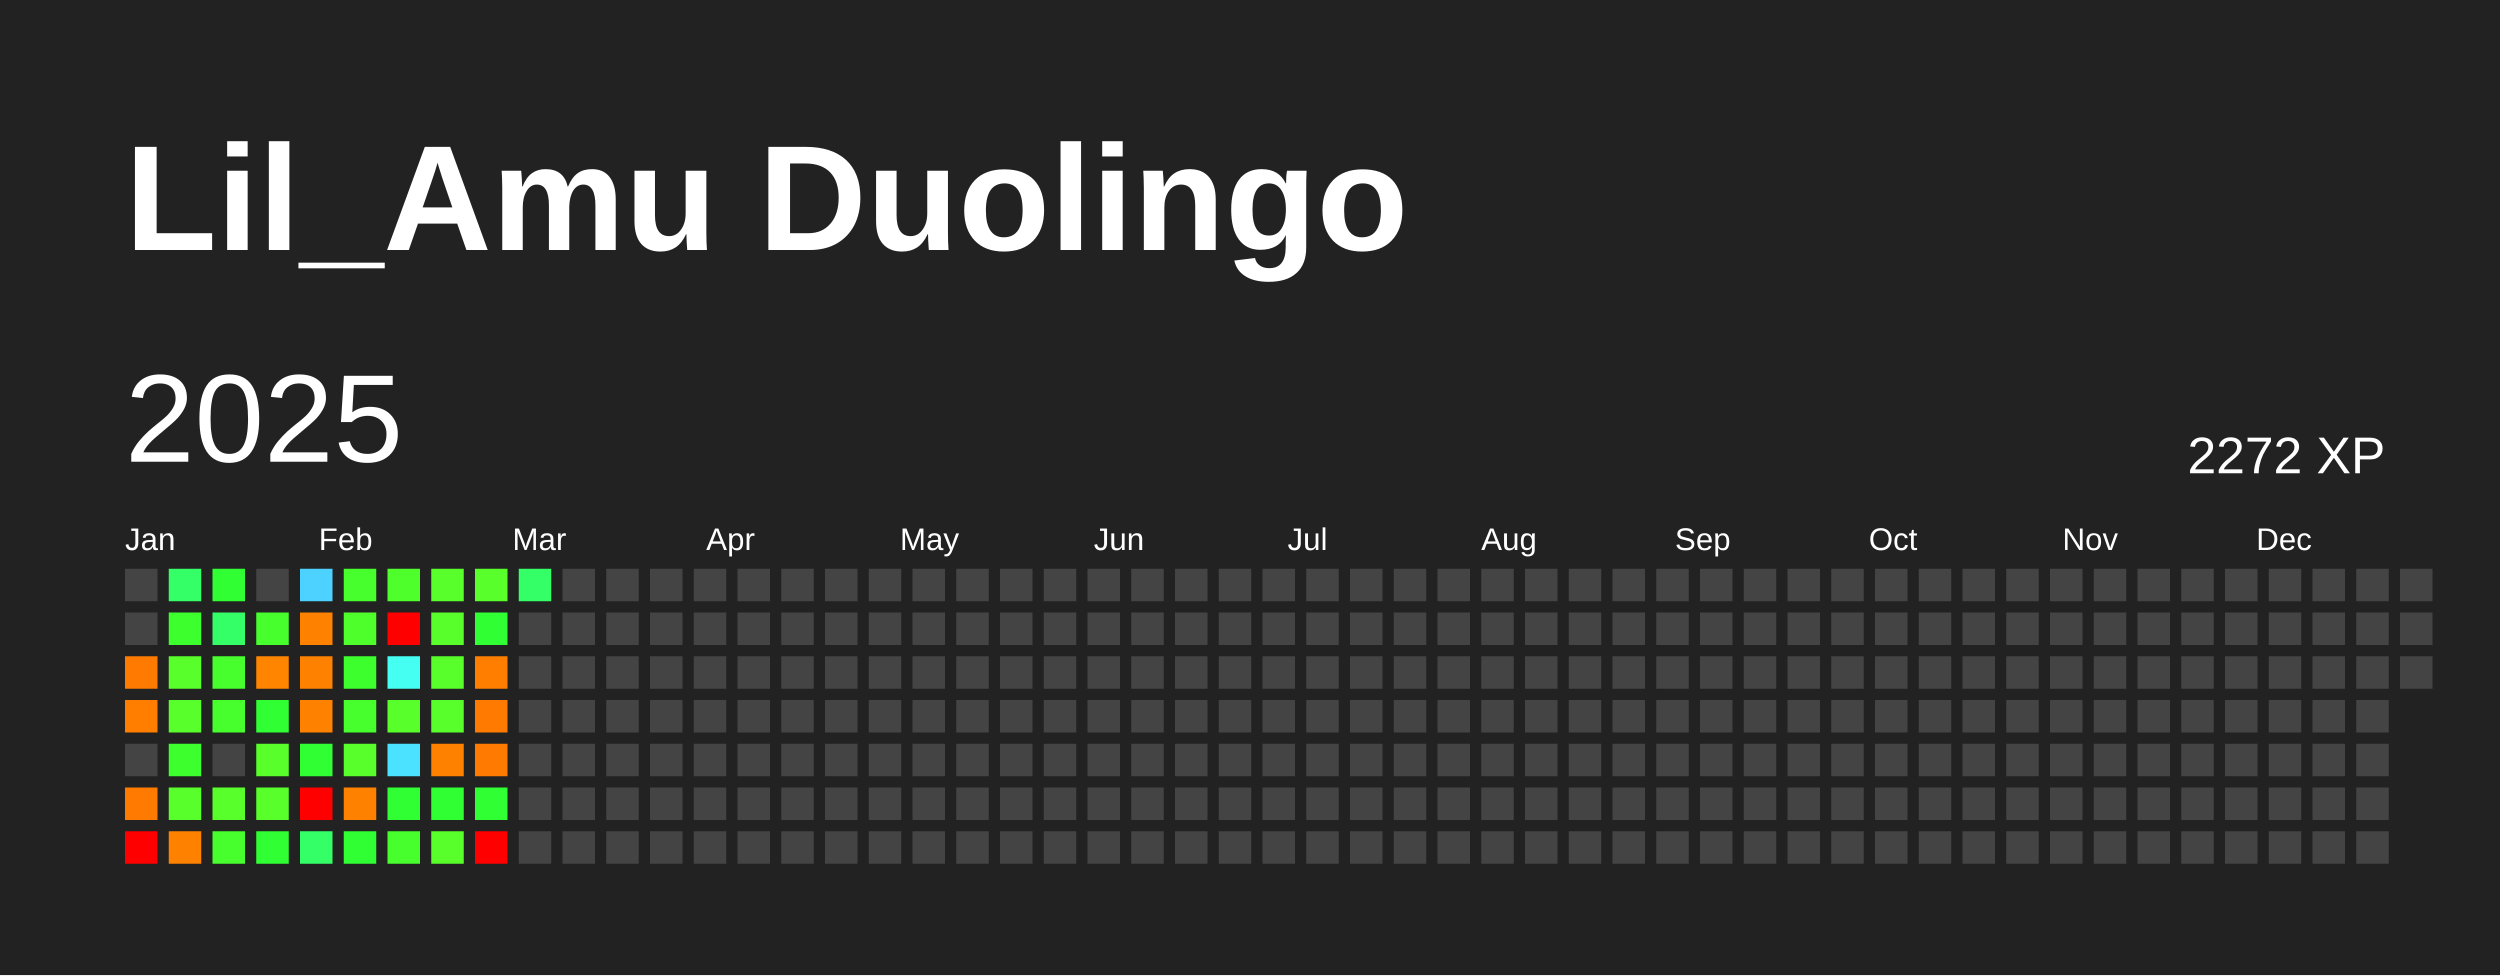
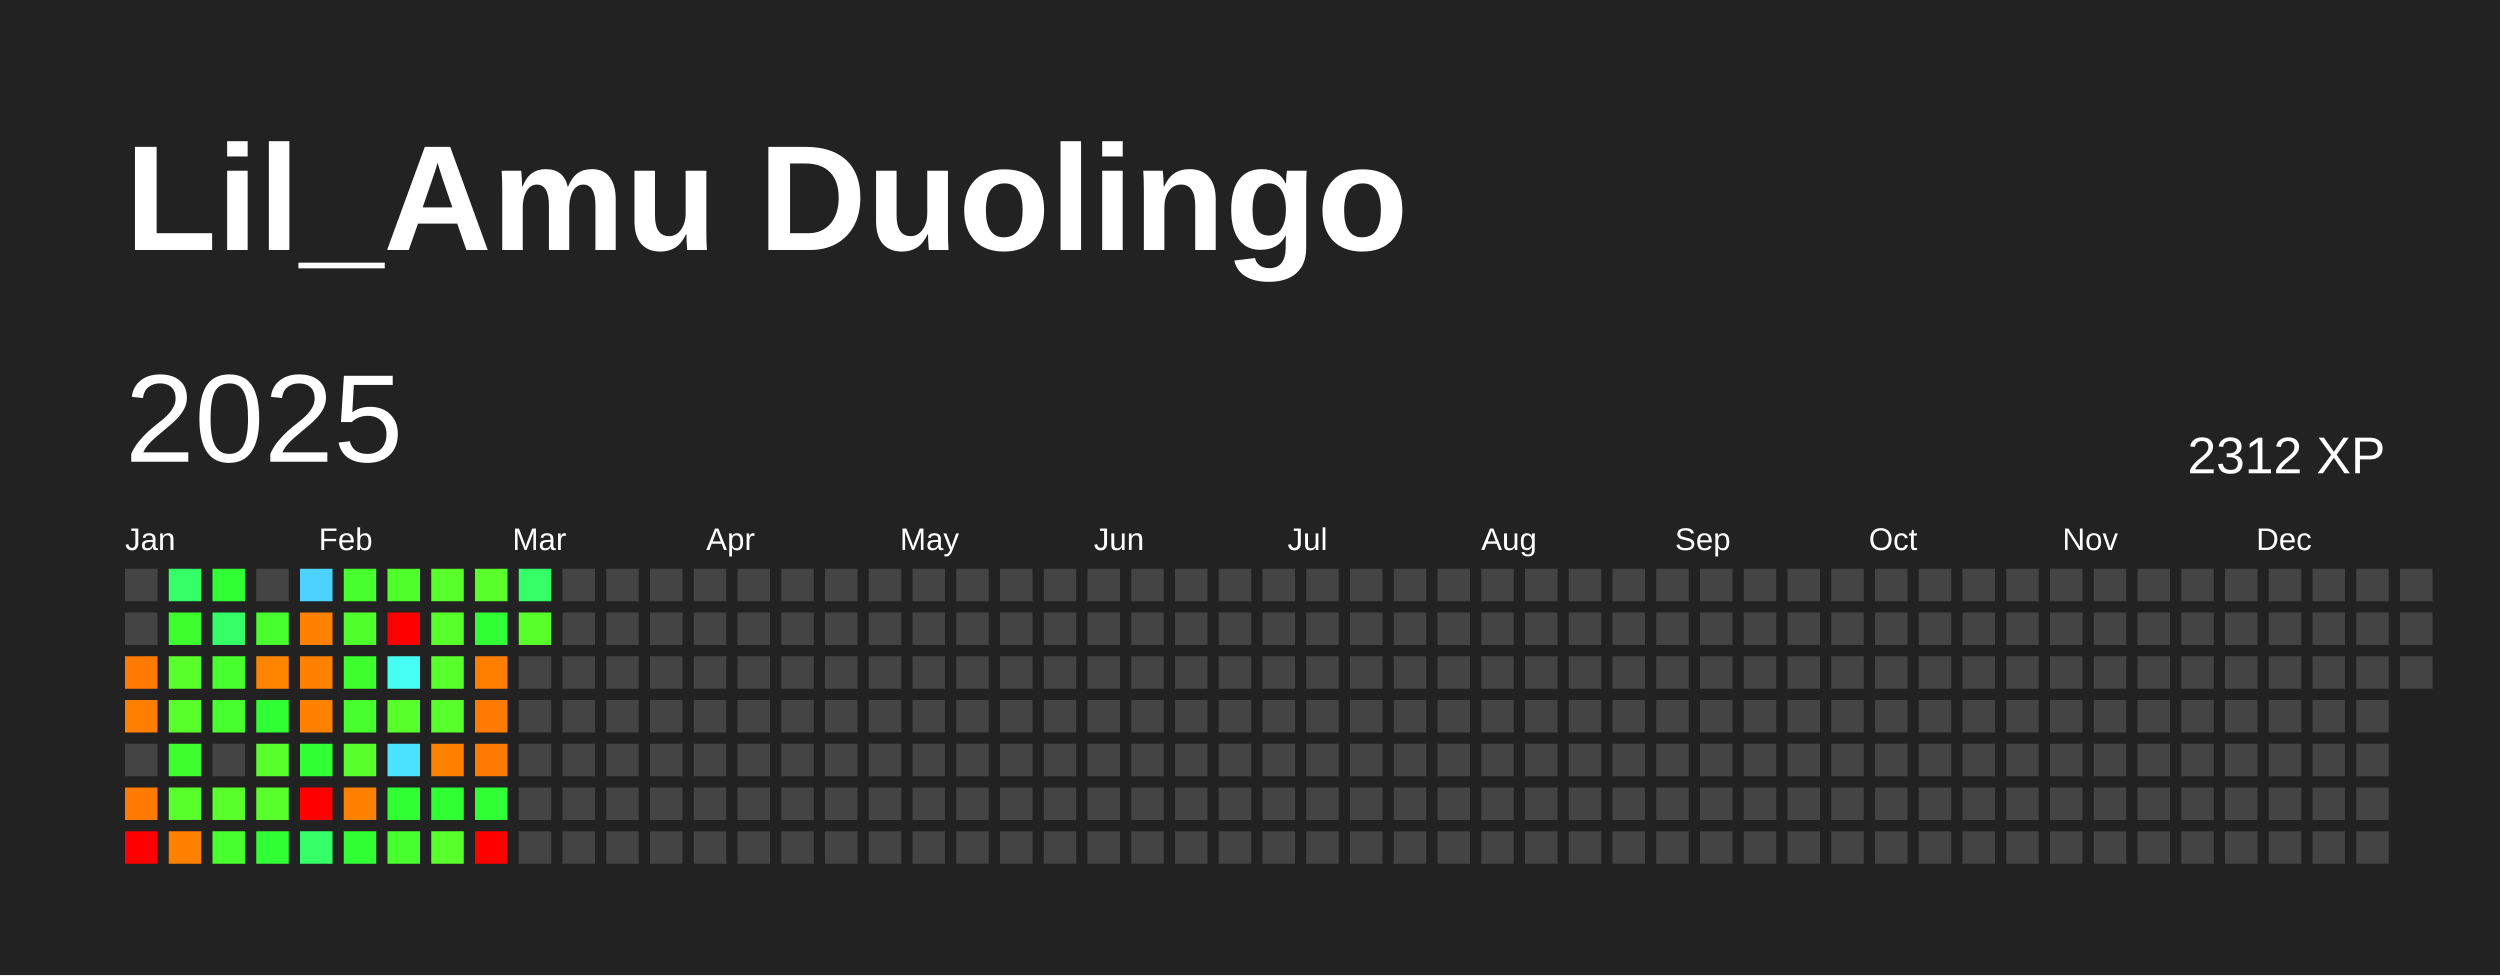
<svg xmlns="http://www.w3.org/2000/svg" baseProfile="full" height="78mm" version="1.1" viewBox="0,0,200,78" width="200mm">
  <defs />
  <rect fill="#222222" height="78" width="200" x="0" y="0" />
  <text fill="#FFFFFF" style="font-size:12px; font-family:Arial; font-weight:bold;" x="10" y="20">Lil_Amu Duolingo</text>
  <text dominant-baseline="hanging" fill="#FFFFFF" style="font-size:10.0px; font-family:Arial;" x="10" y="30">2025</text>
-   <text dominant-baseline="hanging" fill="#FFFFFF" style="font-size:4.125px; font-family:Arial;" x="175" y="35">2272 XP</text>
+   <text dominant-baseline="hanging" fill="#FFFFFF" style="font-size:4.125px; font-family:Arial;" x="175" y="35">2312 XP</text>
  <text fill="#FFFFFF" style="font-size:2.5px; font-family:Arial" x="10.0" y="44">Jan</text>
  <text fill="#FFFFFF" style="font-size:2.5px; font-family:Arial" x="25.5" y="44">Feb</text>
  <text fill="#FFFFFF" style="font-size:2.5px; font-family:Arial" x="41.0" y="44">Mar</text>
  <text fill="#FFFFFF" style="font-size:2.5px; font-family:Arial" x="56.5" y="44">Apr</text>
  <text fill="#FFFFFF" style="font-size:2.5px; font-family:Arial" x="72.0" y="44">May</text>
  <text fill="#FFFFFF" style="font-size:2.5px; font-family:Arial" x="87.5" y="44">Jun</text>
  <text fill="#FFFFFF" style="font-size:2.5px; font-family:Arial" x="103.0" y="44">Jul</text>
  <text fill="#FFFFFF" style="font-size:2.5px; font-family:Arial" x="118.5" y="44">Aug</text>
  <text fill="#FFFFFF" style="font-size:2.5px; font-family:Arial" x="134.0" y="44">Sep</text>
  <text fill="#FFFFFF" style="font-size:2.5px; font-family:Arial" x="149.5" y="44">Oct</text>
  <text fill="#FFFFFF" style="font-size:2.5px; font-family:Arial" x="165.0" y="44">Nov</text>
  <text fill="#FFFFFF" style="font-size:2.5px; font-family:Arial" x="180.5" y="44">Dec</text>
  <rect fill="#444444" height="2.6" width="2.6" x="10.0" y="45.5" />
  <rect fill="#444444" height="2.6" width="2.6" x="10.0" y="49.0" />
  <rect fill="#ff7a00" height="2.6" width="2.6" x="10.0" y="52.5" />
  <rect fill="#ff7e00" height="2.6" width="2.6" x="10.0" y="56.0" />
  <rect fill="#444444" height="2.6" width="2.6" x="10.0" y="59.5" />
  <rect fill="#ff7a00" height="2.6" width="2.6" x="10.0" y="63.0" />
  <rect fill="red" height="2.6" width="2.6" x="10.0" y="66.5" />
  <rect fill="#35ff67" height="2.6" width="2.6" x="13.5" y="45.5" />
  <rect fill="#3dff2e" height="2.6" width="2.6" x="13.5" y="49.0" />
  <rect fill="#58ff2a" height="2.6" width="2.6" x="13.5" y="52.5" />
  <rect fill="#58ff2a" height="2.6" width="2.6" x="13.5" y="56.0" />
  <rect fill="#3dff2e" height="2.6" width="2.6" x="13.5" y="59.5" />
  <rect fill="#58ff2a" height="2.6" width="2.6" x="13.5" y="63.0" />
  <rect fill="#ff8100" height="2.6" width="2.6" x="13.5" y="66.5" />
  <rect fill="#30ff33" height="2.6" width="2.6" x="17.0" y="45.5" />
  <rect fill="#35ff67" height="2.6" width="2.6" x="17.0" y="49.0" />
  <rect fill="#46ff2c" height="2.6" width="2.6" x="17.0" y="52.5" />
  <rect fill="#46ff2c" height="2.6" width="2.6" x="17.0" y="56.0" />
  <rect fill="#444444" height="2.6" width="2.6" x="17.0" y="59.5" />
  <rect fill="#58ff2a" height="2.6" width="2.6" x="17.0" y="63.0" />
  <rect fill="#46ff2c" height="2.6" width="2.6" x="17.0" y="66.5" />
  <rect fill="#444444" height="2.6" width="2.6" x="20.5" y="45.5" />
  <rect fill="#46ff2c" height="2.6" width="2.6" x="20.5" y="49.0" />
  <rect fill="#ff8500" height="2.6" width="2.6" x="20.5" y="52.5" />
  <rect fill="#30ff33" height="2.6" width="2.6" x="20.5" y="56.0" />
  <rect fill="#58ff2a" height="2.6" width="2.6" x="20.5" y="59.5" />
  <rect fill="#58ff2a" height="2.6" width="2.6" x="20.5" y="63.0" />
  <rect fill="#30ff33" height="2.6" width="2.6" x="20.5" y="66.5" />
  <rect fill="#4dd2ff" height="2.6" width="2.6" x="24.0" y="45.5" />
  <rect fill="#ff8100" height="2.6" width="2.6" x="24.0" y="49.0" />
  <rect fill="#ff8100" height="2.6" width="2.6" x="24.0" y="52.5" />
  <rect fill="#ff8100" height="2.6" width="2.6" x="24.0" y="56.0" />
  <rect fill="#30ff33" height="2.6" width="2.6" x="24.0" y="59.5" />
  <rect fill="red" height="2.6" width="2.6" x="24.0" y="63.0" />
  <rect fill="#35ff67" height="2.6" width="2.6" x="24.0" y="66.5" />
  <rect fill="#46ff2c" height="2.6" width="2.6" x="27.5" y="45.5" />
  <rect fill="#4fff2b" height="2.6" width="2.6" x="27.5" y="49.0" />
  <rect fill="#3dff2e" height="2.6" width="2.6" x="27.5" y="52.5" />
  <rect fill="#46ff2c" height="2.6" width="2.6" x="27.5" y="56.0" />
  <rect fill="#58ff2a" height="2.6" width="2.6" x="27.5" y="59.5" />
  <rect fill="#ff8100" height="2.6" width="2.6" x="27.5" y="63.0" />
  <rect fill="#30ff33" height="2.6" width="2.6" x="27.5" y="66.5" />
  <rect fill="#4fff2b" height="2.6" width="2.6" x="31.0" y="45.5" />
  <rect fill="red" height="2.6" width="2.6" x="31.0" y="49.0" />
  <rect fill="#45fff2" height="2.6" width="2.6" x="31.0" y="52.5" />
  <rect fill="#58ff2a" height="2.6" width="2.6" x="31.0" y="56.0" />
  <rect fill="#4be2ff" height="2.6" width="2.6" x="31.0" y="59.5" />
  <rect fill="#30ff33" height="2.6" width="2.6" x="31.0" y="63.0" />
  <rect fill="#46ff2c" height="2.6" width="2.6" x="31.0" y="66.5" />
  <rect fill="#58ff2a" height="2.6" width="2.6" x="34.5" y="45.5" />
  <rect fill="#58ff2a" height="2.6" width="2.6" x="34.5" y="49.0" />
  <rect fill="#58ff2a" height="2.6" width="2.6" x="34.5" y="52.5" />
  <rect fill="#58ff2a" height="2.6" width="2.6" x="34.5" y="56.0" />
  <rect fill="#ff8100" height="2.6" width="2.6" x="34.5" y="59.5" />
  <rect fill="#30ff33" height="2.6" width="2.6" x="34.5" y="63.0" />
  <rect fill="#58ff2a" height="2.6" width="2.6" x="34.5" y="66.5" />
  <rect fill="#58ff2a" height="2.6" width="2.6" x="38.0" y="45.5" />
  <rect fill="#30ff33" height="2.6" width="2.6" x="38.0" y="49.0" />
  <rect fill="#ff7e00" height="2.6" width="2.6" x="38.0" y="52.5" />
  <rect fill="#ff7a00" height="2.6" width="2.6" x="38.0" y="56.0" />
  <rect fill="#ff7a00" height="2.6" width="2.6" x="38.0" y="59.5" />
  <rect fill="#30ff33" height="2.6" width="2.6" x="38.0" y="63.0" />
  <rect fill="red" height="2.6" width="2.6" x="38.0" y="66.5" />
  <rect fill="#35ff67" height="2.6" width="2.6" x="41.5" y="45.5" />
-   <rect fill="#444444" height="2.6" width="2.6" x="41.5" y="49.0" />
+   <rect fill="#58ff2a" height="2.6" width="2.6" x="41.5" y="49.0" />
  <rect fill="#444444" height="2.6" width="2.6" x="41.5" y="52.5" />
  <rect fill="#444444" height="2.6" width="2.6" x="41.5" y="56.0" />
  <rect fill="#444444" height="2.6" width="2.6" x="41.5" y="59.5" />
  <rect fill="#444444" height="2.6" width="2.6" x="41.5" y="63.0" />
  <rect fill="#444444" height="2.6" width="2.6" x="41.5" y="66.5" />
  <rect fill="#444444" height="2.6" width="2.6" x="45.0" y="45.5" />
  <rect fill="#444444" height="2.6" width="2.6" x="45.0" y="49.0" />
  <rect fill="#444444" height="2.6" width="2.6" x="45.0" y="52.5" />
  <rect fill="#444444" height="2.6" width="2.6" x="45.0" y="56.0" />
  <rect fill="#444444" height="2.6" width="2.6" x="45.0" y="59.5" />
  <rect fill="#444444" height="2.6" width="2.6" x="45.0" y="63.0" />
  <rect fill="#444444" height="2.6" width="2.6" x="45.0" y="66.5" />
  <rect fill="#444444" height="2.6" width="2.6" x="48.5" y="45.5" />
  <rect fill="#444444" height="2.6" width="2.6" x="48.5" y="49.0" />
  <rect fill="#444444" height="2.6" width="2.6" x="48.5" y="52.5" />
  <rect fill="#444444" height="2.6" width="2.6" x="48.5" y="56.0" />
  <rect fill="#444444" height="2.6" width="2.6" x="48.5" y="59.5" />
  <rect fill="#444444" height="2.6" width="2.6" x="48.5" y="63.0" />
  <rect fill="#444444" height="2.6" width="2.6" x="48.5" y="66.5" />
  <rect fill="#444444" height="2.6" width="2.6" x="52.0" y="45.5" />
  <rect fill="#444444" height="2.6" width="2.6" x="52.0" y="49.0" />
  <rect fill="#444444" height="2.6" width="2.6" x="52.0" y="52.5" />
  <rect fill="#444444" height="2.6" width="2.6" x="52.0" y="56.0" />
  <rect fill="#444444" height="2.6" width="2.6" x="52.0" y="59.5" />
  <rect fill="#444444" height="2.6" width="2.6" x="52.0" y="63.0" />
  <rect fill="#444444" height="2.6" width="2.6" x="52.0" y="66.5" />
  <rect fill="#444444" height="2.6" width="2.6" x="55.5" y="45.5" />
  <rect fill="#444444" height="2.6" width="2.6" x="55.5" y="49.0" />
  <rect fill="#444444" height="2.6" width="2.6" x="55.5" y="52.5" />
  <rect fill="#444444" height="2.6" width="2.6" x="55.5" y="56.0" />
  <rect fill="#444444" height="2.6" width="2.6" x="55.5" y="59.5" />
  <rect fill="#444444" height="2.6" width="2.6" x="55.5" y="63.0" />
  <rect fill="#444444" height="2.6" width="2.6" x="55.5" y="66.5" />
  <rect fill="#444444" height="2.6" width="2.6" x="59.0" y="45.5" />
  <rect fill="#444444" height="2.6" width="2.6" x="59.0" y="49.0" />
  <rect fill="#444444" height="2.6" width="2.6" x="59.0" y="52.5" />
  <rect fill="#444444" height="2.6" width="2.6" x="59.0" y="56.0" />
  <rect fill="#444444" height="2.6" width="2.6" x="59.0" y="59.5" />
  <rect fill="#444444" height="2.6" width="2.6" x="59.0" y="63.0" />
  <rect fill="#444444" height="2.6" width="2.6" x="59.0" y="66.5" />
  <rect fill="#444444" height="2.6" width="2.6" x="62.5" y="45.5" />
  <rect fill="#444444" height="2.6" width="2.6" x="62.5" y="49.0" />
  <rect fill="#444444" height="2.6" width="2.6" x="62.5" y="52.5" />
  <rect fill="#444444" height="2.6" width="2.6" x="62.5" y="56.0" />
  <rect fill="#444444" height="2.6" width="2.6" x="62.5" y="59.5" />
  <rect fill="#444444" height="2.6" width="2.6" x="62.5" y="63.0" />
  <rect fill="#444444" height="2.6" width="2.6" x="62.5" y="66.5" />
  <rect fill="#444444" height="2.6" width="2.6" x="66.0" y="45.5" />
  <rect fill="#444444" height="2.6" width="2.6" x="66.0" y="49.0" />
  <rect fill="#444444" height="2.6" width="2.6" x="66.0" y="52.5" />
  <rect fill="#444444" height="2.6" width="2.6" x="66.0" y="56.0" />
  <rect fill="#444444" height="2.6" width="2.6" x="66.0" y="59.5" />
  <rect fill="#444444" height="2.6" width="2.6" x="66.0" y="63.0" />
  <rect fill="#444444" height="2.6" width="2.6" x="66.0" y="66.5" />
  <rect fill="#444444" height="2.6" width="2.6" x="69.5" y="45.5" />
  <rect fill="#444444" height="2.6" width="2.6" x="69.5" y="49.0" />
  <rect fill="#444444" height="2.6" width="2.6" x="69.5" y="52.5" />
  <rect fill="#444444" height="2.6" width="2.6" x="69.5" y="56.0" />
  <rect fill="#444444" height="2.6" width="2.6" x="69.5" y="59.5" />
  <rect fill="#444444" height="2.6" width="2.6" x="69.5" y="63.0" />
  <rect fill="#444444" height="2.6" width="2.6" x="69.5" y="66.5" />
  <rect fill="#444444" height="2.6" width="2.6" x="73.0" y="45.5" />
  <rect fill="#444444" height="2.6" width="2.6" x="73.0" y="49.0" />
  <rect fill="#444444" height="2.6" width="2.6" x="73.0" y="52.5" />
  <rect fill="#444444" height="2.6" width="2.6" x="73.0" y="56.0" />
  <rect fill="#444444" height="2.6" width="2.6" x="73.0" y="59.5" />
  <rect fill="#444444" height="2.6" width="2.6" x="73.0" y="63.0" />
  <rect fill="#444444" height="2.6" width="2.6" x="73.0" y="66.5" />
  <rect fill="#444444" height="2.6" width="2.6" x="76.5" y="45.5" />
  <rect fill="#444444" height="2.6" width="2.6" x="76.5" y="49.0" />
  <rect fill="#444444" height="2.6" width="2.6" x="76.5" y="52.5" />
  <rect fill="#444444" height="2.6" width="2.6" x="76.5" y="56.0" />
  <rect fill="#444444" height="2.6" width="2.6" x="76.5" y="59.5" />
  <rect fill="#444444" height="2.6" width="2.6" x="76.5" y="63.0" />
  <rect fill="#444444" height="2.6" width="2.6" x="76.5" y="66.5" />
  <rect fill="#444444" height="2.6" width="2.6" x="80.0" y="45.5" />
  <rect fill="#444444" height="2.6" width="2.6" x="80.0" y="49.0" />
  <rect fill="#444444" height="2.6" width="2.6" x="80.0" y="52.5" />
  <rect fill="#444444" height="2.6" width="2.6" x="80.0" y="56.0" />
  <rect fill="#444444" height="2.6" width="2.6" x="80.0" y="59.5" />
  <rect fill="#444444" height="2.6" width="2.6" x="80.0" y="63.0" />
  <rect fill="#444444" height="2.6" width="2.6" x="80.0" y="66.5" />
  <rect fill="#444444" height="2.6" width="2.6" x="83.5" y="45.5" />
  <rect fill="#444444" height="2.6" width="2.6" x="83.5" y="49.0" />
  <rect fill="#444444" height="2.6" width="2.6" x="83.5" y="52.5" />
  <rect fill="#444444" height="2.6" width="2.6" x="83.5" y="56.0" />
  <rect fill="#444444" height="2.6" width="2.6" x="83.5" y="59.5" />
  <rect fill="#444444" height="2.6" width="2.6" x="83.5" y="63.0" />
  <rect fill="#444444" height="2.6" width="2.6" x="83.5" y="66.5" />
  <rect fill="#444444" height="2.6" width="2.6" x="87.0" y="45.5" />
  <rect fill="#444444" height="2.6" width="2.6" x="87.0" y="49.0" />
  <rect fill="#444444" height="2.6" width="2.6" x="87.0" y="52.5" />
  <rect fill="#444444" height="2.6" width="2.6" x="87.0" y="56.0" />
  <rect fill="#444444" height="2.6" width="2.6" x="87.0" y="59.5" />
  <rect fill="#444444" height="2.6" width="2.6" x="87.0" y="63.0" />
  <rect fill="#444444" height="2.6" width="2.6" x="87.0" y="66.5" />
  <rect fill="#444444" height="2.6" width="2.6" x="90.5" y="45.5" />
  <rect fill="#444444" height="2.6" width="2.6" x="90.5" y="49.0" />
  <rect fill="#444444" height="2.6" width="2.6" x="90.5" y="52.5" />
  <rect fill="#444444" height="2.6" width="2.6" x="90.5" y="56.0" />
  <rect fill="#444444" height="2.6" width="2.6" x="90.5" y="59.5" />
  <rect fill="#444444" height="2.6" width="2.6" x="90.5" y="63.0" />
  <rect fill="#444444" height="2.6" width="2.6" x="90.5" y="66.5" />
  <rect fill="#444444" height="2.6" width="2.6" x="94.0" y="45.5" />
  <rect fill="#444444" height="2.6" width="2.6" x="94.0" y="49.0" />
  <rect fill="#444444" height="2.6" width="2.6" x="94.0" y="52.5" />
  <rect fill="#444444" height="2.6" width="2.6" x="94.0" y="56.0" />
  <rect fill="#444444" height="2.6" width="2.6" x="94.0" y="59.5" />
  <rect fill="#444444" height="2.6" width="2.6" x="94.0" y="63.0" />
  <rect fill="#444444" height="2.6" width="2.6" x="94.0" y="66.5" />
  <rect fill="#444444" height="2.6" width="2.6" x="97.5" y="45.5" />
  <rect fill="#444444" height="2.6" width="2.6" x="97.5" y="49.0" />
  <rect fill="#444444" height="2.6" width="2.6" x="97.5" y="52.5" />
  <rect fill="#444444" height="2.6" width="2.6" x="97.5" y="56.0" />
  <rect fill="#444444" height="2.6" width="2.6" x="97.5" y="59.5" />
  <rect fill="#444444" height="2.6" width="2.6" x="97.5" y="63.0" />
  <rect fill="#444444" height="2.6" width="2.6" x="97.5" y="66.5" />
  <rect fill="#444444" height="2.6" width="2.6" x="101.0" y="45.5" />
  <rect fill="#444444" height="2.6" width="2.6" x="101.0" y="49.0" />
  <rect fill="#444444" height="2.6" width="2.6" x="101.0" y="52.5" />
  <rect fill="#444444" height="2.6" width="2.6" x="101.0" y="56.0" />
  <rect fill="#444444" height="2.6" width="2.6" x="101.0" y="59.5" />
  <rect fill="#444444" height="2.6" width="2.6" x="101.0" y="63.0" />
  <rect fill="#444444" height="2.6" width="2.6" x="101.0" y="66.5" />
  <rect fill="#444444" height="2.6" width="2.6" x="104.5" y="45.5" />
  <rect fill="#444444" height="2.6" width="2.6" x="104.5" y="49.0" />
  <rect fill="#444444" height="2.6" width="2.6" x="104.5" y="52.5" />
  <rect fill="#444444" height="2.6" width="2.6" x="104.5" y="56.0" />
  <rect fill="#444444" height="2.6" width="2.6" x="104.5" y="59.5" />
  <rect fill="#444444" height="2.6" width="2.6" x="104.5" y="63.0" />
  <rect fill="#444444" height="2.6" width="2.6" x="104.5" y="66.5" />
  <rect fill="#444444" height="2.6" width="2.6" x="108.0" y="45.5" />
  <rect fill="#444444" height="2.6" width="2.6" x="108.0" y="49.0" />
  <rect fill="#444444" height="2.6" width="2.6" x="108.0" y="52.5" />
  <rect fill="#444444" height="2.6" width="2.6" x="108.0" y="56.0" />
  <rect fill="#444444" height="2.6" width="2.6" x="108.0" y="59.5" />
  <rect fill="#444444" height="2.6" width="2.6" x="108.0" y="63.0" />
  <rect fill="#444444" height="2.6" width="2.6" x="108.0" y="66.5" />
  <rect fill="#444444" height="2.6" width="2.6" x="111.5" y="45.5" />
  <rect fill="#444444" height="2.6" width="2.6" x="111.5" y="49.0" />
  <rect fill="#444444" height="2.6" width="2.6" x="111.5" y="52.5" />
  <rect fill="#444444" height="2.6" width="2.6" x="111.5" y="56.0" />
  <rect fill="#444444" height="2.6" width="2.6" x="111.5" y="59.5" />
  <rect fill="#444444" height="2.6" width="2.6" x="111.5" y="63.0" />
  <rect fill="#444444" height="2.6" width="2.6" x="111.5" y="66.5" />
  <rect fill="#444444" height="2.6" width="2.6" x="115.0" y="45.5" />
  <rect fill="#444444" height="2.6" width="2.6" x="115.0" y="49.0" />
  <rect fill="#444444" height="2.6" width="2.6" x="115.0" y="52.5" />
  <rect fill="#444444" height="2.6" width="2.6" x="115.0" y="56.0" />
  <rect fill="#444444" height="2.6" width="2.6" x="115.0" y="59.5" />
  <rect fill="#444444" height="2.6" width="2.6" x="115.0" y="63.0" />
  <rect fill="#444444" height="2.6" width="2.6" x="115.0" y="66.5" />
  <rect fill="#444444" height="2.6" width="2.6" x="118.5" y="45.5" />
  <rect fill="#444444" height="2.6" width="2.6" x="118.5" y="49.0" />
  <rect fill="#444444" height="2.6" width="2.6" x="118.5" y="52.5" />
  <rect fill="#444444" height="2.6" width="2.6" x="118.5" y="56.0" />
  <rect fill="#444444" height="2.6" width="2.6" x="118.5" y="59.5" />
  <rect fill="#444444" height="2.6" width="2.6" x="118.5" y="63.0" />
  <rect fill="#444444" height="2.6" width="2.6" x="118.5" y="66.5" />
  <rect fill="#444444" height="2.6" width="2.6" x="122.0" y="45.5" />
  <rect fill="#444444" height="2.6" width="2.6" x="122.0" y="49.0" />
  <rect fill="#444444" height="2.6" width="2.6" x="122.0" y="52.5" />
  <rect fill="#444444" height="2.6" width="2.6" x="122.0" y="56.0" />
  <rect fill="#444444" height="2.6" width="2.6" x="122.0" y="59.5" />
  <rect fill="#444444" height="2.6" width="2.6" x="122.0" y="63.0" />
  <rect fill="#444444" height="2.6" width="2.6" x="122.0" y="66.5" />
  <rect fill="#444444" height="2.6" width="2.6" x="125.5" y="45.5" />
  <rect fill="#444444" height="2.6" width="2.6" x="125.5" y="49.0" />
  <rect fill="#444444" height="2.6" width="2.6" x="125.5" y="52.5" />
  <rect fill="#444444" height="2.6" width="2.6" x="125.5" y="56.0" />
  <rect fill="#444444" height="2.6" width="2.6" x="125.5" y="59.5" />
  <rect fill="#444444" height="2.6" width="2.6" x="125.5" y="63.0" />
  <rect fill="#444444" height="2.6" width="2.6" x="125.5" y="66.5" />
  <rect fill="#444444" height="2.6" width="2.6" x="129.0" y="45.5" />
  <rect fill="#444444" height="2.6" width="2.6" x="129.0" y="49.0" />
  <rect fill="#444444" height="2.6" width="2.6" x="129.0" y="52.5" />
  <rect fill="#444444" height="2.6" width="2.6" x="129.0" y="56.0" />
  <rect fill="#444444" height="2.6" width="2.6" x="129.0" y="59.5" />
  <rect fill="#444444" height="2.6" width="2.6" x="129.0" y="63.0" />
  <rect fill="#444444" height="2.6" width="2.6" x="129.0" y="66.5" />
  <rect fill="#444444" height="2.6" width="2.6" x="132.5" y="45.5" />
  <rect fill="#444444" height="2.6" width="2.6" x="132.5" y="49.0" />
  <rect fill="#444444" height="2.6" width="2.6" x="132.5" y="52.5" />
  <rect fill="#444444" height="2.6" width="2.6" x="132.5" y="56.0" />
  <rect fill="#444444" height="2.6" width="2.6" x="132.5" y="59.5" />
  <rect fill="#444444" height="2.6" width="2.6" x="132.5" y="63.0" />
  <rect fill="#444444" height="2.6" width="2.6" x="132.5" y="66.5" />
  <rect fill="#444444" height="2.6" width="2.6" x="136.0" y="45.5" />
  <rect fill="#444444" height="2.6" width="2.6" x="136.0" y="49.0" />
  <rect fill="#444444" height="2.6" width="2.6" x="136.0" y="52.5" />
  <rect fill="#444444" height="2.6" width="2.6" x="136.0" y="56.0" />
  <rect fill="#444444" height="2.6" width="2.6" x="136.0" y="59.5" />
  <rect fill="#444444" height="2.6" width="2.6" x="136.0" y="63.0" />
  <rect fill="#444444" height="2.6" width="2.6" x="136.0" y="66.5" />
  <rect fill="#444444" height="2.6" width="2.6" x="139.5" y="45.5" />
  <rect fill="#444444" height="2.6" width="2.6" x="139.5" y="49.0" />
  <rect fill="#444444" height="2.6" width="2.6" x="139.5" y="52.5" />
  <rect fill="#444444" height="2.6" width="2.6" x="139.5" y="56.0" />
  <rect fill="#444444" height="2.6" width="2.6" x="139.5" y="59.5" />
  <rect fill="#444444" height="2.6" width="2.6" x="139.5" y="63.0" />
  <rect fill="#444444" height="2.6" width="2.6" x="139.5" y="66.5" />
  <rect fill="#444444" height="2.6" width="2.6" x="143.0" y="45.5" />
  <rect fill="#444444" height="2.6" width="2.6" x="143.0" y="49.0" />
  <rect fill="#444444" height="2.6" width="2.6" x="143.0" y="52.5" />
  <rect fill="#444444" height="2.6" width="2.6" x="143.0" y="56.0" />
  <rect fill="#444444" height="2.6" width="2.6" x="143.0" y="59.5" />
  <rect fill="#444444" height="2.6" width="2.6" x="143.0" y="63.0" />
  <rect fill="#444444" height="2.6" width="2.6" x="143.0" y="66.5" />
  <rect fill="#444444" height="2.6" width="2.6" x="146.5" y="45.5" />
  <rect fill="#444444" height="2.6" width="2.6" x="146.5" y="49.0" />
  <rect fill="#444444" height="2.6" width="2.6" x="146.5" y="52.5" />
  <rect fill="#444444" height="2.6" width="2.6" x="146.5" y="56.0" />
  <rect fill="#444444" height="2.6" width="2.6" x="146.5" y="59.5" />
  <rect fill="#444444" height="2.6" width="2.6" x="146.5" y="63.0" />
  <rect fill="#444444" height="2.6" width="2.6" x="146.5" y="66.5" />
  <rect fill="#444444" height="2.6" width="2.6" x="150.0" y="45.5" />
  <rect fill="#444444" height="2.6" width="2.6" x="150.0" y="49.0" />
  <rect fill="#444444" height="2.6" width="2.6" x="150.0" y="52.5" />
  <rect fill="#444444" height="2.6" width="2.6" x="150.0" y="56.0" />
  <rect fill="#444444" height="2.6" width="2.6" x="150.0" y="59.5" />
  <rect fill="#444444" height="2.6" width="2.6" x="150.0" y="63.0" />
  <rect fill="#444444" height="2.6" width="2.6" x="150.0" y="66.5" />
  <rect fill="#444444" height="2.6" width="2.6" x="153.5" y="45.5" />
  <rect fill="#444444" height="2.6" width="2.6" x="153.5" y="49.0" />
  <rect fill="#444444" height="2.6" width="2.6" x="153.5" y="52.5" />
  <rect fill="#444444" height="2.6" width="2.6" x="153.5" y="56.0" />
  <rect fill="#444444" height="2.6" width="2.6" x="153.5" y="59.5" />
  <rect fill="#444444" height="2.6" width="2.6" x="153.5" y="63.0" />
  <rect fill="#444444" height="2.6" width="2.6" x="153.5" y="66.5" />
  <rect fill="#444444" height="2.6" width="2.6" x="157.0" y="45.5" />
  <rect fill="#444444" height="2.6" width="2.6" x="157.0" y="49.0" />
  <rect fill="#444444" height="2.6" width="2.6" x="157.0" y="52.5" />
  <rect fill="#444444" height="2.6" width="2.6" x="157.0" y="56.0" />
  <rect fill="#444444" height="2.6" width="2.6" x="157.0" y="59.5" />
  <rect fill="#444444" height="2.6" width="2.6" x="157.0" y="63.0" />
  <rect fill="#444444" height="2.6" width="2.6" x="157.0" y="66.5" />
  <rect fill="#444444" height="2.6" width="2.6" x="160.5" y="45.5" />
  <rect fill="#444444" height="2.6" width="2.6" x="160.5" y="49.0" />
  <rect fill="#444444" height="2.6" width="2.6" x="160.5" y="52.5" />
  <rect fill="#444444" height="2.6" width="2.6" x="160.5" y="56.0" />
  <rect fill="#444444" height="2.6" width="2.6" x="160.5" y="59.5" />
  <rect fill="#444444" height="2.6" width="2.6" x="160.5" y="63.0" />
  <rect fill="#444444" height="2.6" width="2.6" x="160.5" y="66.5" />
  <rect fill="#444444" height="2.6" width="2.6" x="164.0" y="45.5" />
  <rect fill="#444444" height="2.6" width="2.6" x="164.0" y="49.0" />
  <rect fill="#444444" height="2.6" width="2.6" x="164.0" y="52.5" />
  <rect fill="#444444" height="2.6" width="2.6" x="164.0" y="56.0" />
  <rect fill="#444444" height="2.6" width="2.6" x="164.0" y="59.5" />
  <rect fill="#444444" height="2.6" width="2.6" x="164.0" y="63.0" />
  <rect fill="#444444" height="2.6" width="2.6" x="164.0" y="66.5" />
  <rect fill="#444444" height="2.6" width="2.6" x="167.5" y="45.5" />
  <rect fill="#444444" height="2.6" width="2.6" x="167.5" y="49.0" />
  <rect fill="#444444" height="2.6" width="2.6" x="167.5" y="52.5" />
  <rect fill="#444444" height="2.6" width="2.6" x="167.5" y="56.0" />
  <rect fill="#444444" height="2.6" width="2.6" x="167.5" y="59.5" />
  <rect fill="#444444" height="2.6" width="2.6" x="167.5" y="63.0" />
  <rect fill="#444444" height="2.6" width="2.6" x="167.5" y="66.5" />
  <rect fill="#444444" height="2.6" width="2.6" x="171.0" y="45.5" />
  <rect fill="#444444" height="2.6" width="2.6" x="171.0" y="49.0" />
  <rect fill="#444444" height="2.6" width="2.6" x="171.0" y="52.5" />
  <rect fill="#444444" height="2.6" width="2.6" x="171.0" y="56.0" />
  <rect fill="#444444" height="2.6" width="2.6" x="171.0" y="59.5" />
  <rect fill="#444444" height="2.6" width="2.6" x="171.0" y="63.0" />
  <rect fill="#444444" height="2.6" width="2.6" x="171.0" y="66.5" />
  <rect fill="#444444" height="2.6" width="2.6" x="174.5" y="45.5" />
  <rect fill="#444444" height="2.6" width="2.6" x="174.5" y="49.0" />
  <rect fill="#444444" height="2.6" width="2.6" x="174.5" y="52.5" />
  <rect fill="#444444" height="2.6" width="2.6" x="174.5" y="56.0" />
  <rect fill="#444444" height="2.6" width="2.6" x="174.5" y="59.5" />
  <rect fill="#444444" height="2.6" width="2.6" x="174.5" y="63.0" />
  <rect fill="#444444" height="2.6" width="2.6" x="174.5" y="66.5" />
  <rect fill="#444444" height="2.6" width="2.6" x="178.0" y="45.5" />
  <rect fill="#444444" height="2.6" width="2.6" x="178.0" y="49.0" />
  <rect fill="#444444" height="2.6" width="2.6" x="178.0" y="52.5" />
  <rect fill="#444444" height="2.6" width="2.6" x="178.0" y="56.0" />
  <rect fill="#444444" height="2.6" width="2.6" x="178.0" y="59.5" />
  <rect fill="#444444" height="2.6" width="2.6" x="178.0" y="63.0" />
  <rect fill="#444444" height="2.6" width="2.6" x="178.0" y="66.5" />
  <rect fill="#444444" height="2.6" width="2.6" x="181.5" y="45.5" />
  <rect fill="#444444" height="2.6" width="2.6" x="181.5" y="49.0" />
  <rect fill="#444444" height="2.6" width="2.6" x="181.5" y="52.5" />
  <rect fill="#444444" height="2.6" width="2.6" x="181.5" y="56.0" />
  <rect fill="#444444" height="2.6" width="2.6" x="181.5" y="59.5" />
  <rect fill="#444444" height="2.6" width="2.6" x="181.5" y="63.0" />
  <rect fill="#444444" height="2.6" width="2.6" x="181.5" y="66.5" />
  <rect fill="#444444" height="2.6" width="2.6" x="185.0" y="45.5" />
  <rect fill="#444444" height="2.6" width="2.6" x="185.0" y="49.0" />
  <rect fill="#444444" height="2.6" width="2.6" x="185.0" y="52.5" />
  <rect fill="#444444" height="2.6" width="2.6" x="185.0" y="56.0" />
  <rect fill="#444444" height="2.6" width="2.6" x="185.0" y="59.5" />
  <rect fill="#444444" height="2.6" width="2.6" x="185.0" y="63.0" />
  <rect fill="#444444" height="2.6" width="2.6" x="185.0" y="66.5" />
  <rect fill="#444444" height="2.6" width="2.6" x="188.5" y="45.5" />
  <rect fill="#444444" height="2.6" width="2.6" x="188.5" y="49.0" />
  <rect fill="#444444" height="2.6" width="2.6" x="188.5" y="52.5" />
  <rect fill="#444444" height="2.6" width="2.6" x="188.5" y="56.0" />
  <rect fill="#444444" height="2.6" width="2.6" x="188.5" y="59.5" />
  <rect fill="#444444" height="2.6" width="2.6" x="188.5" y="63.0" />
  <rect fill="#444444" height="2.6" width="2.6" x="188.5" y="66.5" />
  <rect fill="#444444" height="2.6" width="2.6" x="192.0" y="45.5" />
  <rect fill="#444444" height="2.6" width="2.6" x="192.0" y="49.0" />
  <rect fill="#444444" height="2.6" width="2.6" x="192.0" y="52.5" />
</svg>
